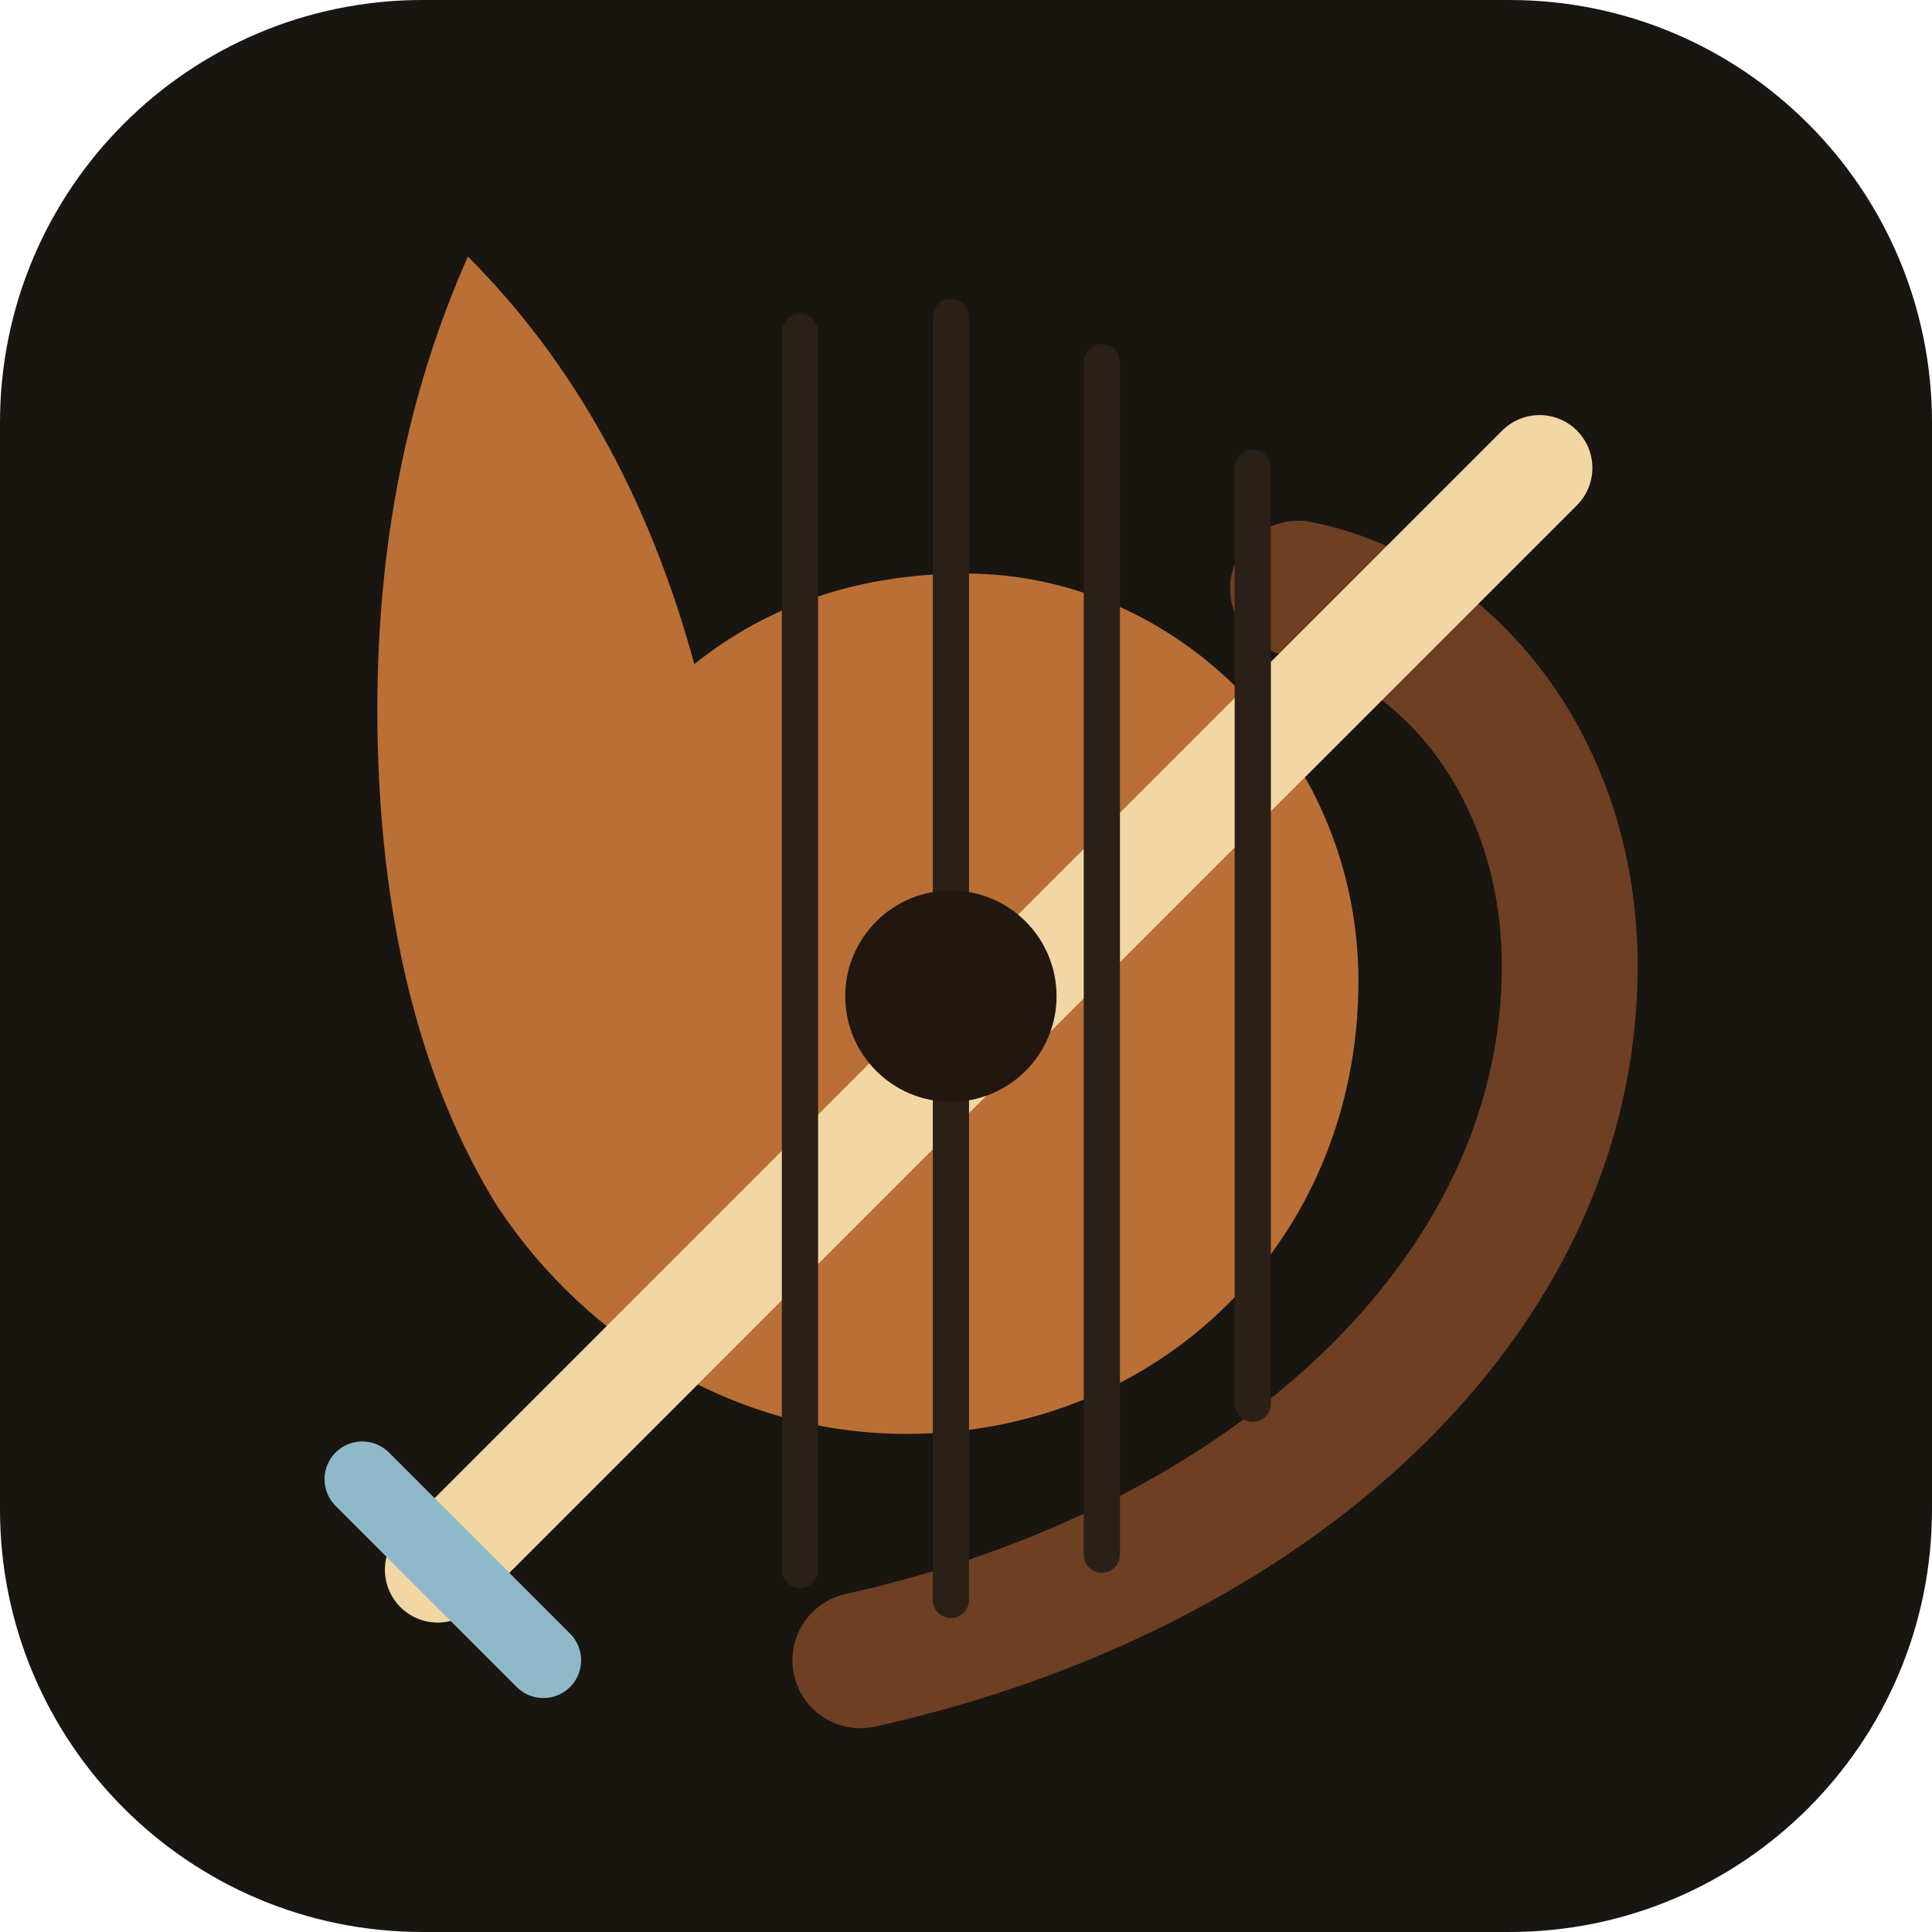
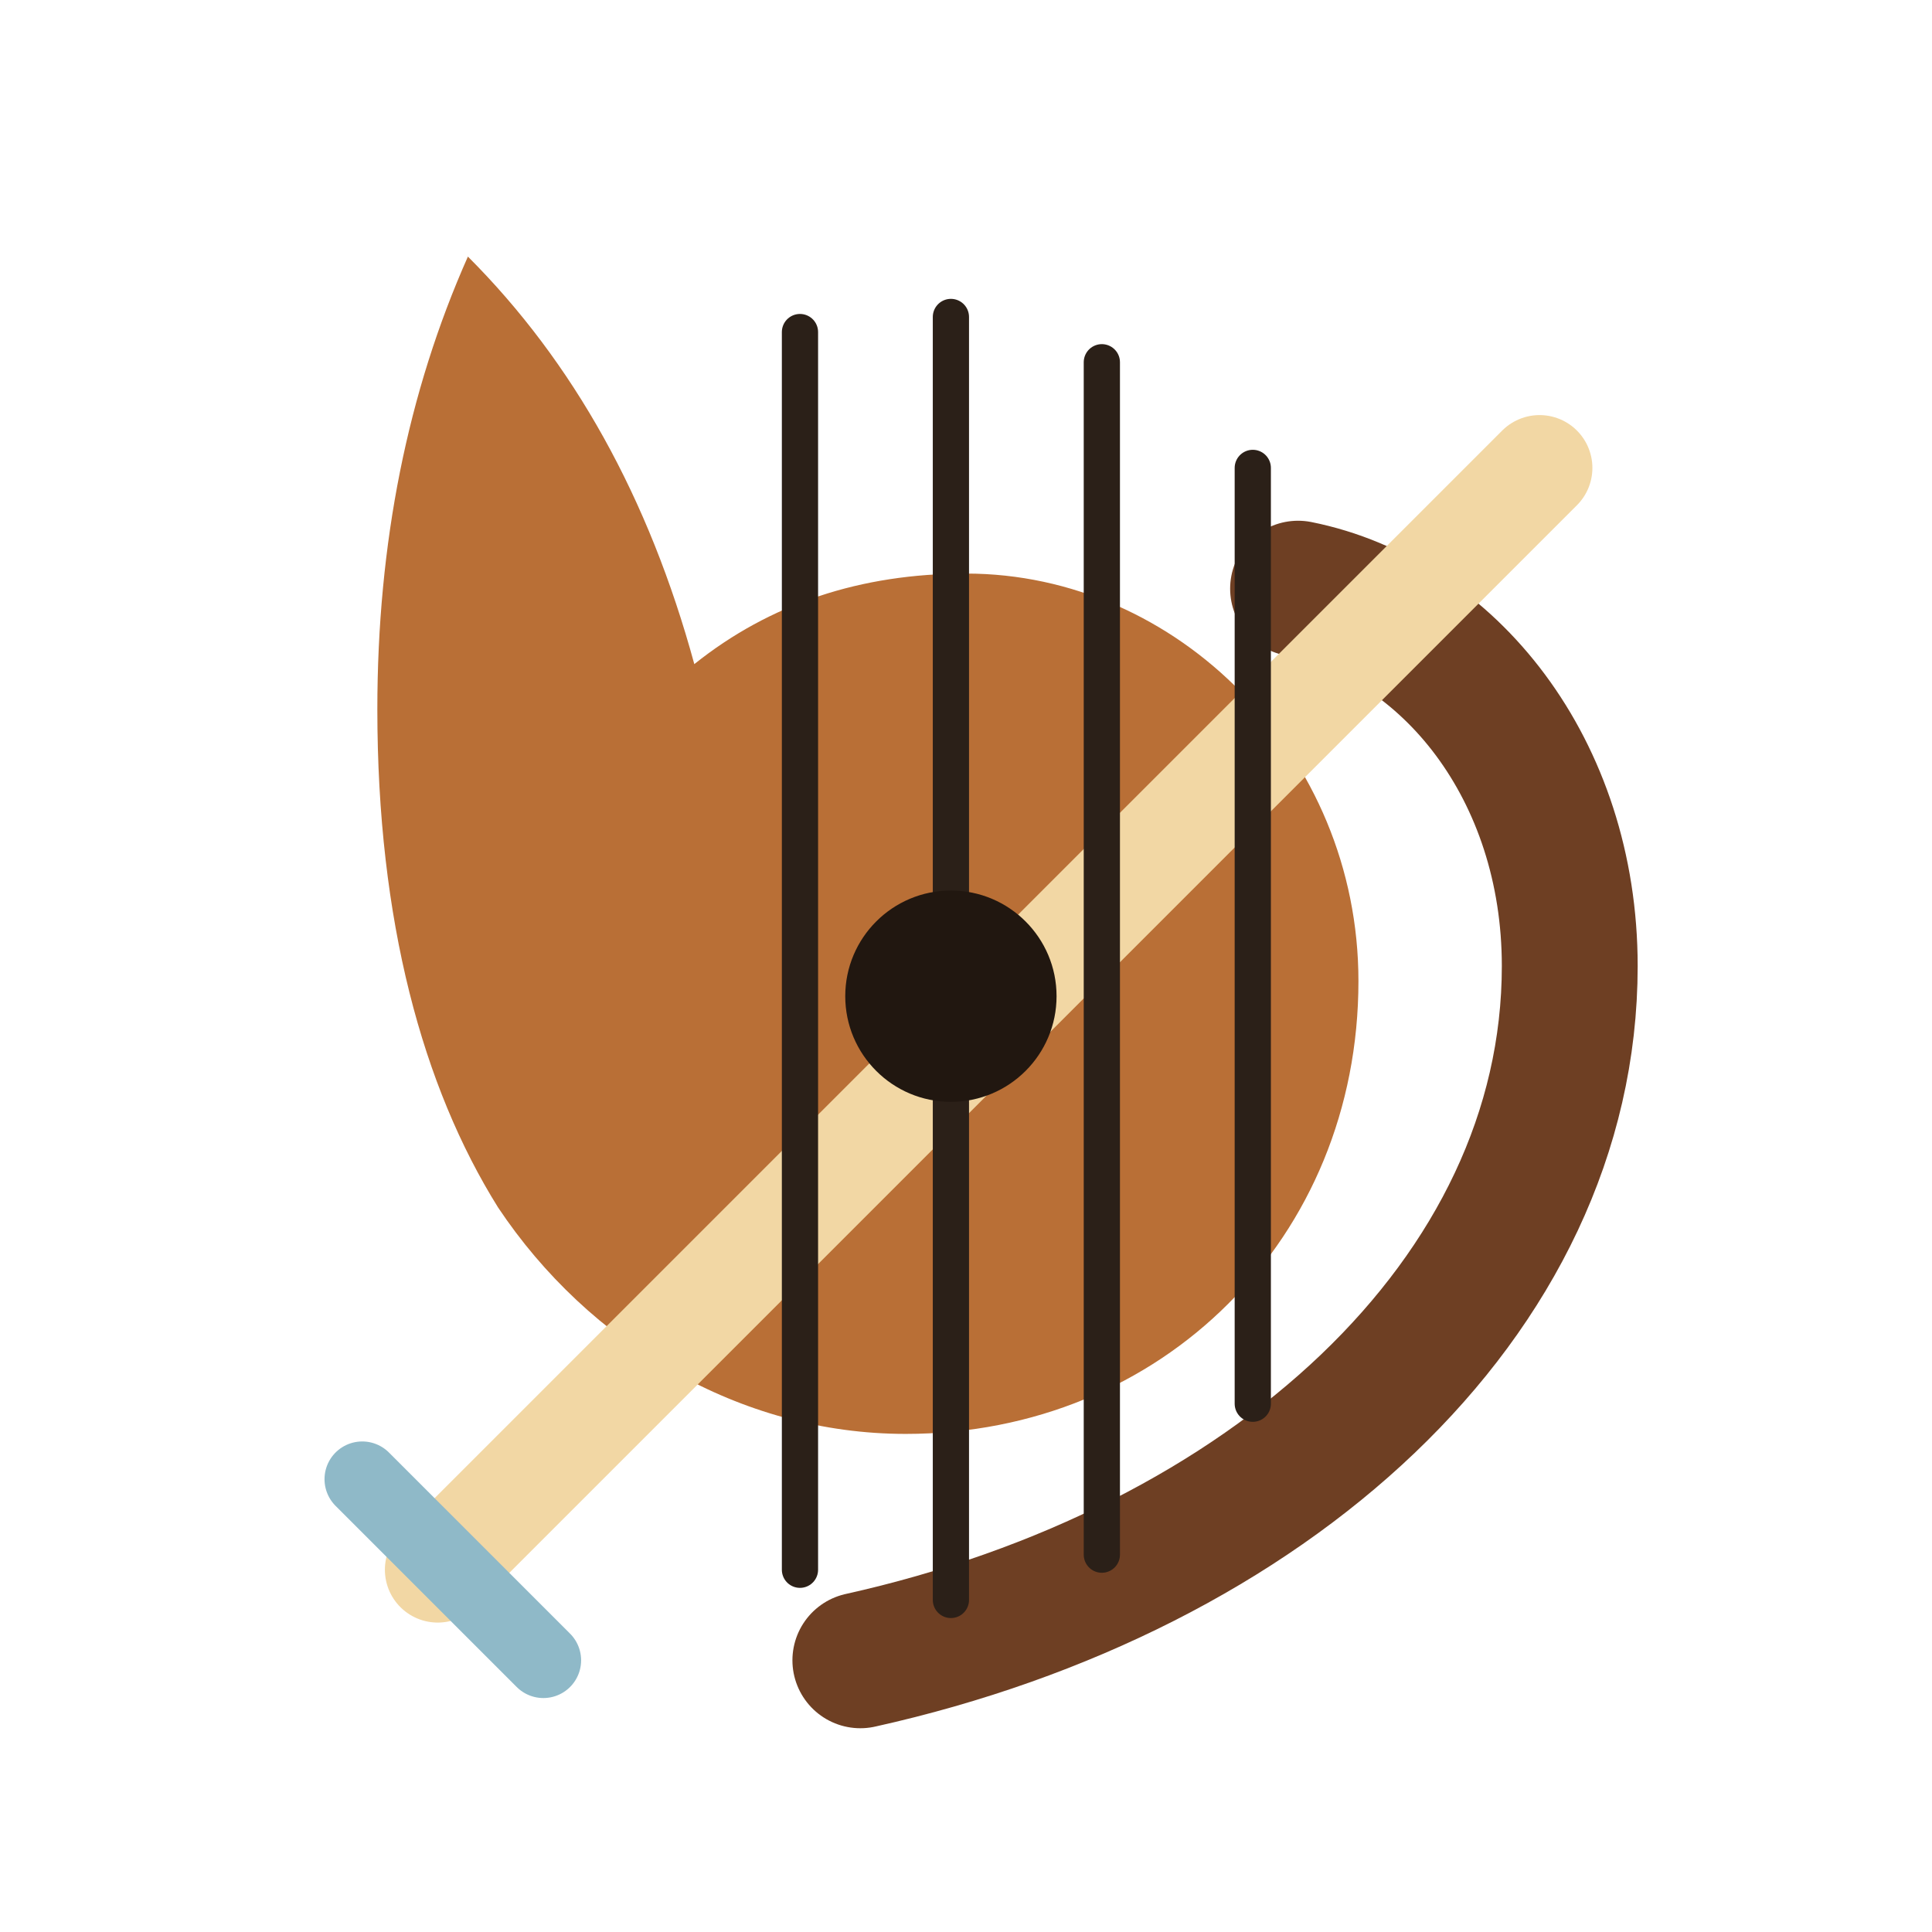
<svg xmlns="http://www.w3.org/2000/svg" viewBox="0 0 128 128" role="img" aria-label="Virtual Violin icon">
-   <rect width="128" height="128" rx="28" fill="#191511" />
  <path d="M31 17c7 7 12 16 15 27 5-4 11-6 18-6 14 0 26 12 26 27 0 17-13 30-30 30-11 0-21-6-27-15-5-8-8-19-8-33 0-11 2-21 6-30Z" fill="#b96f36" />
  <path d="M86 39c10 2 18 12 18 25 0 22-20 40-47 46" fill="none" stroke="#6e3f23" stroke-width="9" stroke-linecap="round" />
  <path d="M29 104 102 31" stroke="#f2d7a4" stroke-width="7" stroke-linecap="round" />
  <path d="M24 98 36 110" stroke="#8fb9c8" stroke-width="5" stroke-linecap="round" />
  <path d="M53 22v82M63 21v85M73 24v79M83 31v62" stroke="#2b2018" stroke-width="2.4" stroke-linecap="round" />
  <circle cx="63" cy="66" r="7" fill="#211710" />
</svg>
